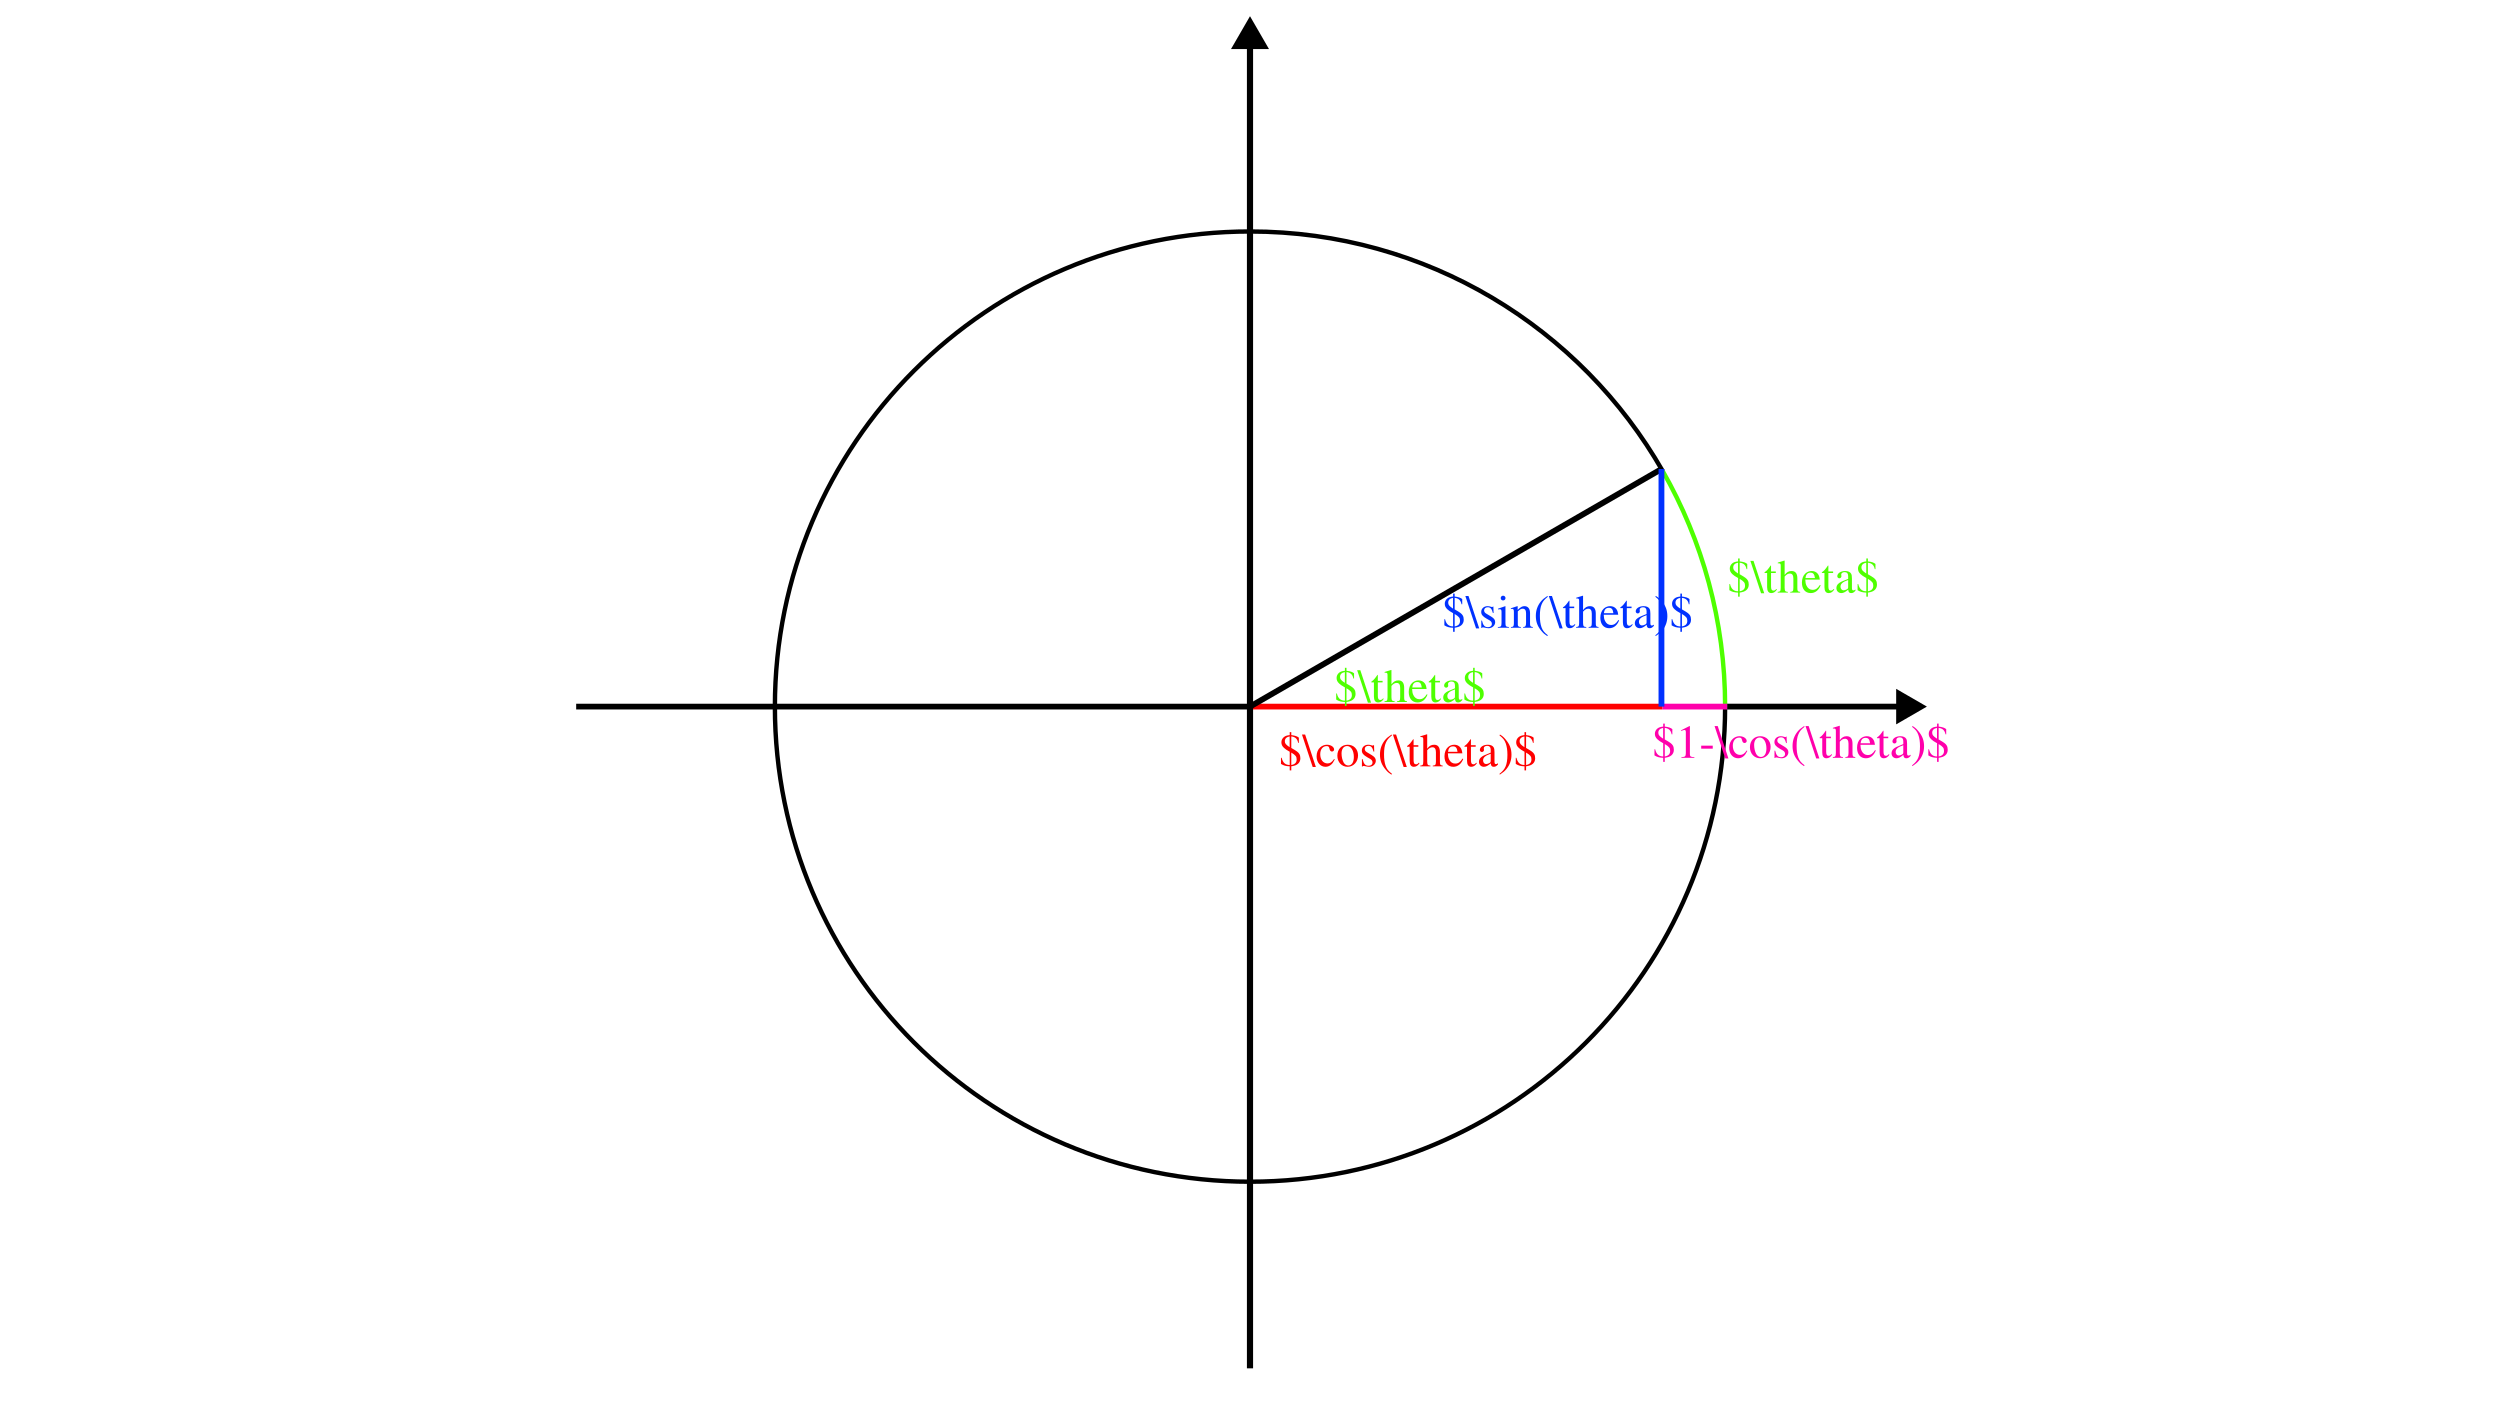
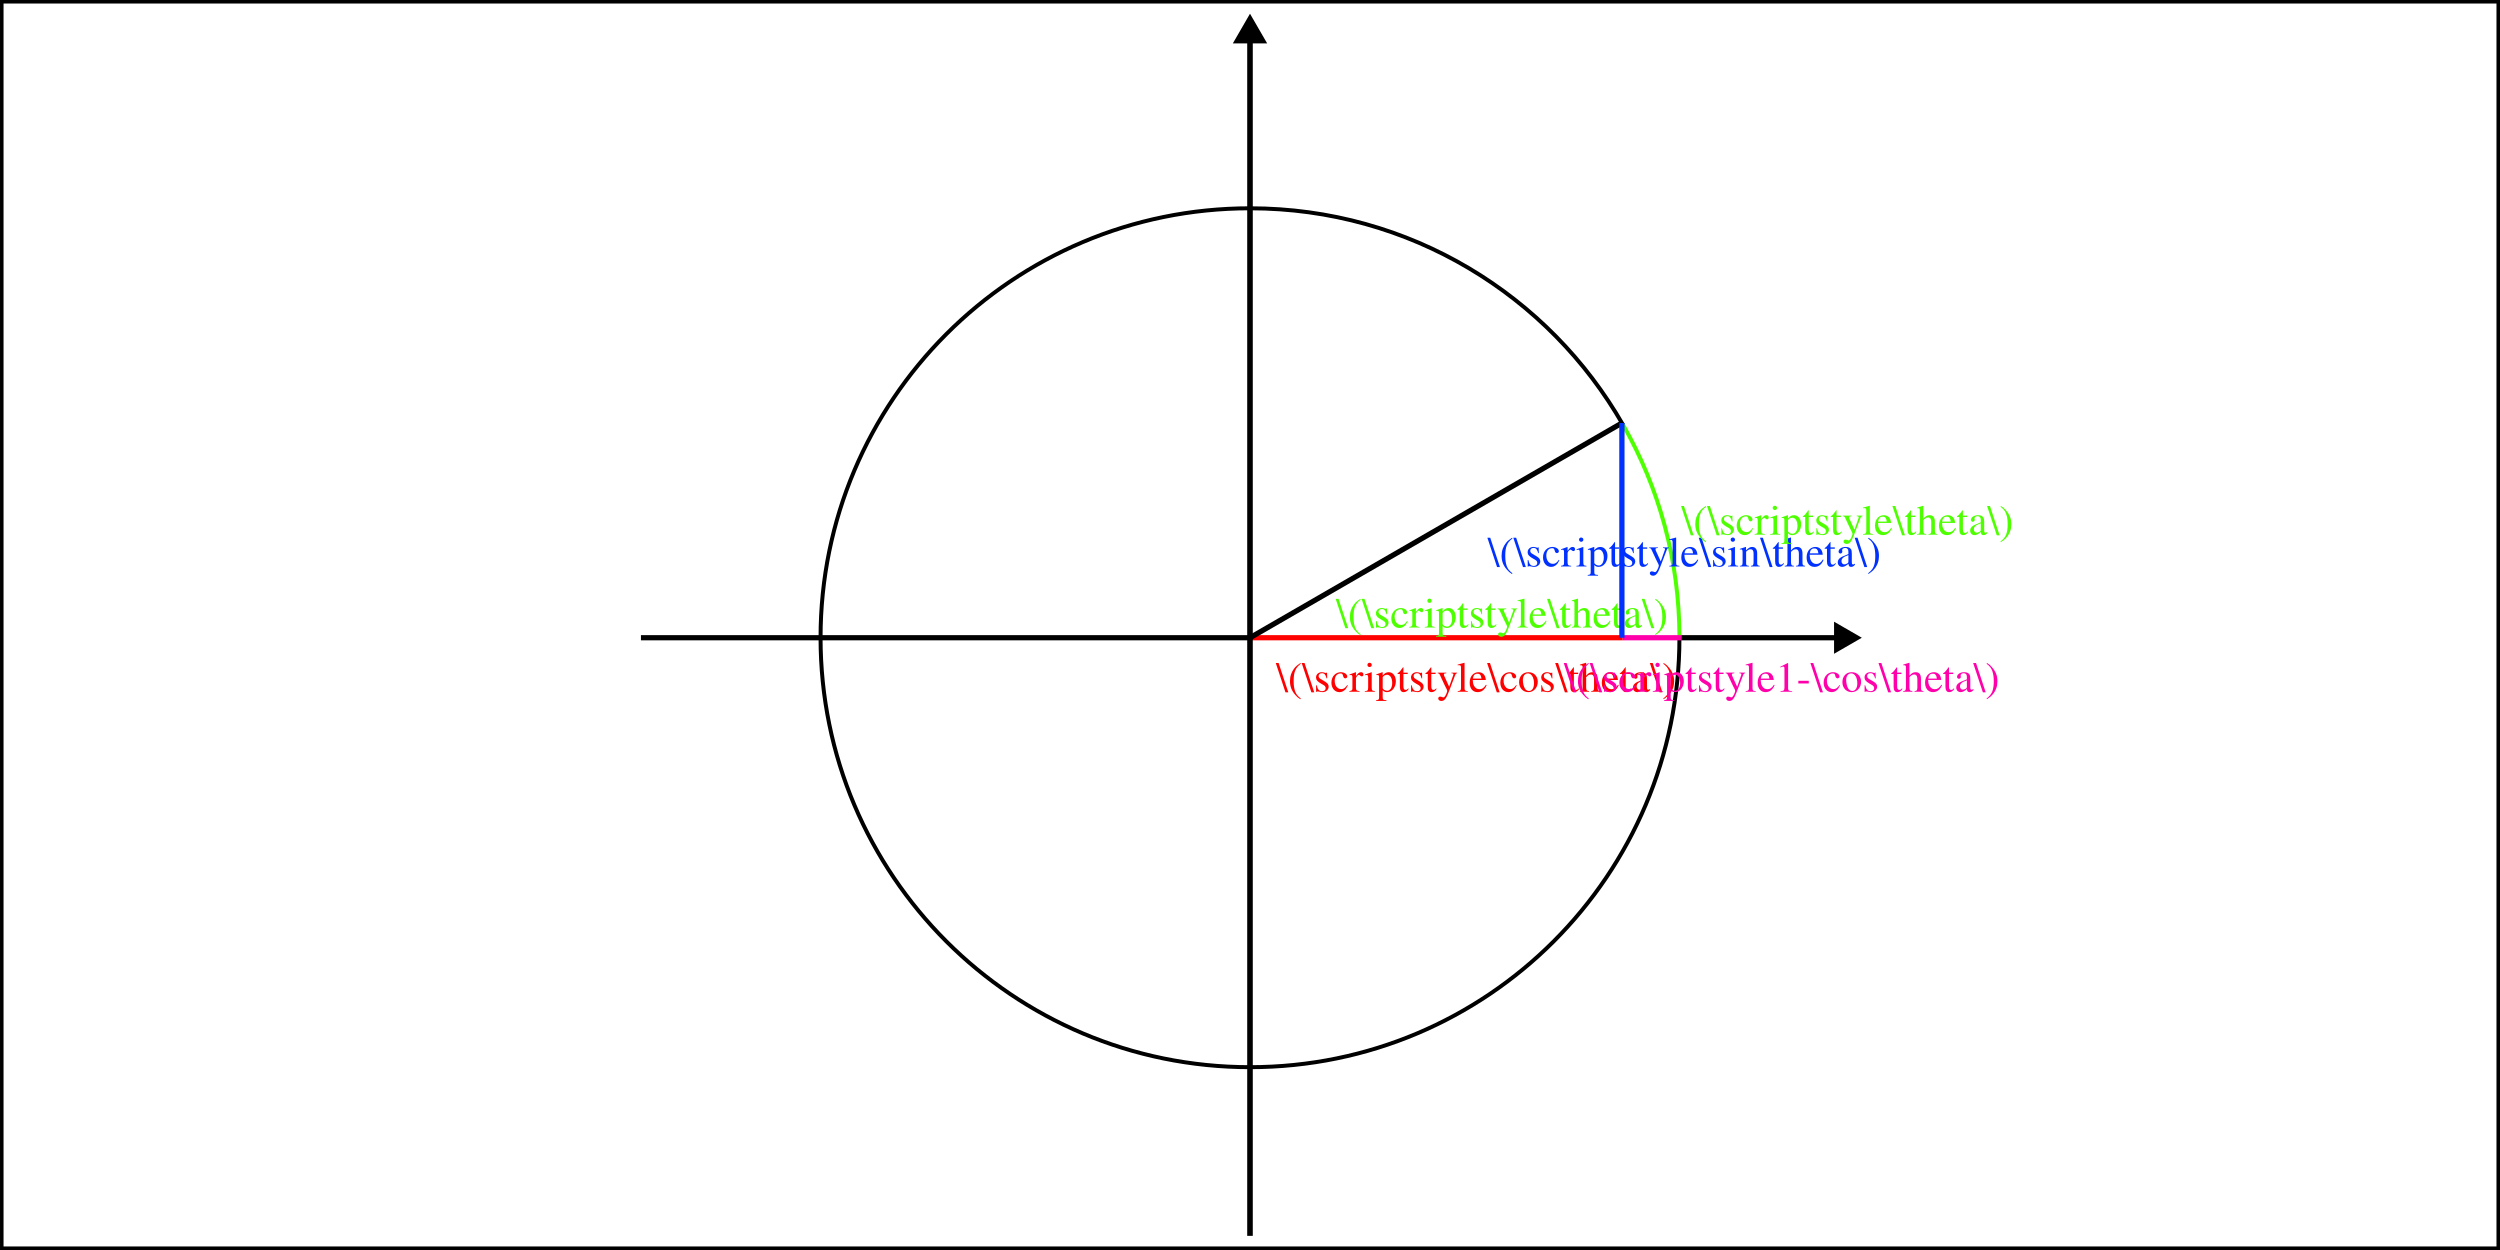
- <svg xmlns="http://www.w3.org/2000/svg" width="150.35mm" height="85mm" viewBox="0 0 150.35 85" version="1.1" id="svg5">
+ <svg xmlns="http://www.w3.org/2000/svg" width="80mm" height="40mm" viewBox="0 0 80 40" version="1.1" id="svg5">
  <defs id="defs2">
    <marker style="overflow:visible" id="TriangleStart" refX="0" refY="0" orient="auto-start-reverse" markerWidth="5.324" markerHeight="6.155" viewBox="0 0 5.324 6.155" preserveAspectRatio="xMidYMid">
      <path transform="scale(0.5)" style="fill:context-stroke;fill-rule:evenodd;stroke:context-stroke;stroke-width:1pt" d="M 5.77,0 -2.88,5 V -5 Z" id="path135" />
    </marker>
  </defs>
-   <g id="layer1" transform="translate(-11.6006,-22.49721)">
-     <g id="g1939" transform="translate(-6.727534,0.9029616)">
+   <g id="layer1" transform="translate(-30.9631,40.73821)">
+     <g id="g1939" transform="matrix(0.4809439,0,0,0.4809439,25.99334,-51.15386)">
      <path style="fill:none;fill-rule:evenodd;stroke:#4eff00;stroke-width:0.265;stroke-opacity:1" d="m 118.325,49.926 c 2.387,4.175 3.752,9.01 3.752,14.163" id="path1428" />
      <path style="fill:none;fill-rule:evenodd;stroke:#000000;stroke-width:0.265" d="m 122.076,64.089 c 0,15.78 -12.793,28.573 -28.573,28.573 -15.78,0 -28.573,-12.793 -28.573,-28.573 0,-15.78 12.793,-28.573 28.573,-28.573 10.627,10e-7 19.899,5.801 24.821,14.41" id="path236" />
      <path style="font-variation-settings:normal;opacity:1;fill:none;fill-opacity:1;stroke:#000000;stroke-width:0.347;stroke-linecap:butt;stroke-linejoin:miter;stroke-miterlimit:4;stroke-dasharray:none;stroke-dashoffset:0;stroke-opacity:1;marker-end:url(#TriangleStart);stop-color:#000000;stop-opacity:1" d="m 122.198,64.089 h 10.781" id="path1565" />
      <path style="font-variation-settings:normal;opacity:1;fill:none;fill-opacity:1;stroke:#ff00ab;stroke-width:0.347;stroke-linecap:butt;stroke-linejoin:miter;stroke-miterlimit:4;stroke-dasharray:none;stroke-dashoffset:0;stroke-opacity:1;stop-color:#000000;stop-opacity:1" d="m 118.299,64.089 h 3.899" id="path1495" />
      <path style="font-variation-settings:normal;opacity:1;fill:none;fill-opacity:1;stroke:#ff0000;stroke-width:0.347;stroke-linecap:butt;stroke-linejoin:miter;stroke-miterlimit:4;stroke-dasharray:none;stroke-dashoffset:0;stroke-opacity:1;stop-color:#000000;stop-opacity:1" d="m 93.489,64.089 c 8.27,0 16.54,0 24.81,0" id="path1515" />
      <path style="font-variation-settings:normal;opacity:1;fill:none;fill-opacity:1;stroke:#000000;stroke-width:0.347;stroke-linecap:butt;stroke-linejoin:miter;stroke-miterlimit:4;stroke-dasharray:none;stroke-dashoffset:0;stroke-opacity:1;stop-color:#000000;stop-opacity:1" d="m 52.979,64.089 c 13.503,0 27.006,0 40.51,0" id="path362" />
      <path style="font-variation-settings:normal;opacity:1;fill:none;fill-opacity:1;stroke:#000000;stroke-width:0.35;stroke-linecap:butt;stroke-linejoin:miter;stroke-miterlimit:4;stroke-dasharray:none;stroke-dashoffset:0;stroke-opacity:1;stop-color:#000000;stop-opacity:1" d="M 93.503,27.741 Z" id="path364" />
      <path style="font-variation-settings:normal;opacity:1;fill:none;fill-opacity:1;stroke:#000000;stroke-width:0.371;stroke-linecap:butt;stroke-linejoin:miter;stroke-miterlimit:4;stroke-dasharray:none;stroke-dashoffset:0;stroke-opacity:1;marker-end:url(#TriangleStart);stop-color:#000000;stop-opacity:1" d="M 93.503,103.886 V 31.597 23.886" id="path366" />
      <path style="font-variation-settings:normal;opacity:1;fill:none;fill-opacity:1;stroke:#000000;stroke-width:0.35;stroke-linecap:butt;stroke-linejoin:miter;stroke-miterlimit:4;stroke-dasharray:none;stroke-dashoffset:0;stroke-opacity:1;stop-color:#000000;stop-opacity:1" d="M 93.503,64.089 118.248,49.803" id="path1211" />
-       <text xml:space="preserve" style="font-style:normal;font-variant:normal;font-weight:normal;font-stretch:normal;font-size:10.667px;line-height:1.25;font-family:'Nimbus Roman';-inkscape-font-specification:'Nimbus Roman, ';font-variant-ligatures:normal;font-variant-position:normal;font-variant-caps:normal;font-variant-numeric:normal;font-variant-alternates:normal;font-variant-east-asian:normal;font-feature-settings:normal;font-variation-settings:normal;text-indent:0;text-align:start;text-decoration-line:none;text-decoration-style:solid;text-decoration-color:#000000;letter-spacing:normal;word-spacing:normal;text-transform:none;writing-mode:lr-tb;direction:ltr;text-orientation:mixed;dominant-baseline:auto;baseline-shift:baseline;text-anchor:start;white-space:normal;shape-padding:0;shape-margin:0;inline-size:0;fill:#0031ff;fill-opacity:1;stroke-width:1;stroke-linecap:butt;stroke-linejoin:miter;stroke-miterlimit:4;stroke-dasharray:none;stroke-dashoffset:0;stroke-opacity:1;stop-color:#000000" x="458.807" y="655.013" id="text5820-3" transform="matrix(0.2645833,0,0,0.2645833,-16.32549,-113.959)">
-         <tspan id="tspan5818-5" x="458.807" y="655.013">$\sin(\theta)$</tspan>
+       <text xml:space="preserve" style="font-style:normal;font-variant:normal;font-weight:normal;font-stretch:normal;font-size:10.667px;line-height:1.25;font-family:'Nimbus Roman';-inkscape-font-specification:'Nimbus Roman, ';font-variant-ligatures:normal;font-variant-position:normal;font-variant-caps:normal;font-variant-numeric:normal;font-variant-alternates:normal;font-variant-east-asian:normal;font-feature-settings:normal;font-variation-settings:normal;text-indent:0;text-align:start;text-decoration-line:none;text-decoration-style:solid;text-decoration-color:#000000;letter-spacing:normal;word-spacing:normal;text-transform:none;writing-mode:lr-tb;direction:ltr;text-orientation:mixed;dominant-baseline:auto;baseline-shift:baseline;text-anchor:start;white-space:normal;shape-padding:0;shape-margin:0;inline-size:0;fill:#0031ff;fill-opacity:1;stroke-width:1;stroke-linecap:butt;stroke-linejoin:miter;stroke-miterlimit:4;stroke-dasharray:none;stroke-dashoffset:0;stroke-opacity:1;stop-color:#000000" x="458.807" y="655.013" id="text5820-3" transform="matrix(0.2645833,0,0,0.2645833,-12.07105,-113.959)">
+         <tspan id="tspan5818-5" x="458.807" y="655.013">\(\scriptstyle\sin\theta\)</tspan>
      </text>
      <text xml:space="preserve" style="font-style:normal;font-variant:normal;font-weight:normal;font-stretch:normal;font-size:10.667px;line-height:1.25;font-family:'Nimbus Roman';-inkscape-font-specification:'Nimbus Roman, ';font-variant-ligatures:normal;font-variant-position:normal;font-variant-caps:normal;font-variant-numeric:normal;font-variant-alternates:normal;font-variant-east-asian:normal;font-feature-settings:normal;font-variation-settings:normal;text-indent:0;text-align:start;text-decoration-line:none;text-decoration-style:solid;text-decoration-color:#000000;letter-spacing:normal;word-spacing:normal;text-transform:none;writing-mode:lr-tb;direction:ltr;text-orientation:mixed;dominant-baseline:auto;baseline-shift:baseline;text-anchor:start;white-space:normal;shape-padding:0;shape-margin:0;inline-size:0;fill:#ff0000;fill-opacity:1;stroke-width:1;stroke-linecap:butt;stroke-linejoin:miter;stroke-miterlimit:4;stroke-dasharray:none;stroke-dashoffset:0;stroke-opacity:1;stop-color:#000000" x="381.218" y="687.975" id="text5824-3" transform="matrix(0.2645833,0,0,0.2645833,-5.621732,-114.3467)">
-         <tspan id="tspan5822-6" x="381.218" y="687.975">$\cos(\theta)$</tspan>
+         <tspan id="tspan5822-6" x="381.218" y="687.975">\(\scriptstyle\cos\theta\)</tspan>
      </text>
-       <text xml:space="preserve" style="font-style:normal;font-variant:normal;font-weight:normal;font-stretch:normal;font-size:10.667px;line-height:1.25;font-family:'Nimbus Roman';-inkscape-font-specification:'Nimbus Roman, ';font-variant-ligatures:normal;font-variant-position:normal;font-variant-caps:normal;font-variant-numeric:normal;font-variant-alternates:normal;font-variant-east-asian:normal;font-feature-settings:normal;font-variation-settings:normal;text-indent:0;text-align:start;text-decoration-line:none;text-decoration-style:solid;text-decoration-color:#000000;letter-spacing:normal;word-spacing:normal;text-transform:none;writing-mode:lr-tb;direction:ltr;text-orientation:mixed;dominant-baseline:auto;baseline-shift:baseline;text-anchor:start;white-space:normal;shape-padding:0;shape-margin:0;inline-size:0;fill:#ff00ab;fill-opacity:1;stroke-width:1;stroke-linecap:butt;stroke-linejoin:miter;stroke-miterlimit:4;stroke-dasharray:none;stroke-dashoffset:0;stroke-opacity:1;stop-color:#000000" x="531.276" y="690.438" id="text5828-7" transform="matrix(0.2645833,0,0,0.2645833,-22.86335,-115.5102)">
-         <tspan id="tspan5826-5" x="531.276" y="690.438">$1-\cos(\theta)$</tspan>
+       <text xml:space="preserve" style="font-style:normal;font-variant:normal;font-weight:normal;font-stretch:normal;font-size:10.667px;line-height:1.25;font-family:'Nimbus Roman';-inkscape-font-specification:'Nimbus Roman, ';font-variant-ligatures:normal;font-variant-position:normal;font-variant-caps:normal;font-variant-numeric:normal;font-variant-alternates:normal;font-variant-east-asian:normal;font-feature-settings:normal;font-variation-settings:normal;text-indent:0;text-align:start;text-decoration-line:none;text-decoration-style:solid;text-decoration-color:#000000;letter-spacing:normal;word-spacing:normal;text-transform:none;writing-mode:lr-tb;direction:ltr;text-orientation:mixed;dominant-baseline:auto;baseline-shift:baseline;text-anchor:start;white-space:normal;shape-padding:0;shape-margin:0;inline-size:0;fill:#ff00ab;fill-opacity:1;stroke-width:1;stroke-linecap:butt;stroke-linejoin:miter;stroke-miterlimit:4;stroke-dasharray:none;stroke-dashoffset:0;stroke-opacity:1;stop-color:#000000" x="531.276" y="690.438" id="text5828-7" transform="matrix(0.2645833,0,0,0.2645833,-26.16415,-114.9984)">
+         <tspan id="tspan5826-5" x="531.276" y="690.438">\(\scriptstyle1-\cos\theta\)</tspan>
      </text>
-       <text xml:space="preserve" style="font-style:normal;font-variant:normal;font-weight:normal;font-stretch:normal;font-size:10.667px;line-height:1.25;font-family:'Nimbus Roman';-inkscape-font-specification:'Nimbus Roman, ';font-variant-ligatures:normal;font-variant-position:normal;font-variant-caps:normal;font-variant-numeric:normal;font-variant-alternates:normal;font-variant-east-asian:normal;font-feature-settings:normal;font-variation-settings:normal;text-indent:0;text-align:start;text-decoration-line:none;text-decoration-style:solid;text-decoration-color:#000000;letter-spacing:normal;word-spacing:normal;text-transform:none;writing-mode:lr-tb;direction:ltr;text-orientation:mixed;dominant-baseline:auto;baseline-shift:baseline;text-anchor:start;white-space:normal;shape-padding:0;shape-margin:0;inline-size:0;opacity:1;fill:#4eff00;fill-opacity:1;stroke-width:1;stroke-linecap:butt;stroke-linejoin:miter;stroke-miterlimit:4;stroke-dasharray:none;stroke-dashoffset:0;stroke-opacity:1;stop-color:#000000;stop-opacity:1" x="179.304" y="151.95" id="text1267" transform="matrix(0.2645833,0,0,0.2645833,51.12106,23.60778)">
-         <tspan id="tspan1265" x="179.304" y="151.95">$\theta$</tspan>
+       <text xml:space="preserve" style="font-style:normal;font-variant:normal;font-weight:normal;font-stretch:normal;font-size:10.667px;line-height:1.25;font-family:'Nimbus Roman';-inkscape-font-specification:'Nimbus Roman, ';font-variant-ligatures:normal;font-variant-position:normal;font-variant-caps:normal;font-variant-numeric:normal;font-variant-alternates:normal;font-variant-east-asian:normal;font-feature-settings:normal;font-variation-settings:normal;text-indent:0;text-align:start;text-decoration-line:none;text-decoration-style:solid;text-decoration-color:#000000;letter-spacing:normal;word-spacing:normal;text-transform:none;writing-mode:lr-tb;direction:ltr;text-orientation:mixed;dominant-baseline:auto;baseline-shift:baseline;text-anchor:start;white-space:normal;shape-padding:0;shape-margin:0;inline-size:0;opacity:1;fill:#4eff00;fill-opacity:1;stroke-width:1;stroke-linecap:butt;stroke-linejoin:miter;stroke-miterlimit:4;stroke-dasharray:none;stroke-dashoffset:0;stroke-opacity:1;stop-color:#000000;stop-opacity:1" x="179.304" y="151.95" id="text1267" transform="matrix(0.2645833,0,0,0.2645833,51.78715,23.20813)">
+         <tspan id="tspan1265" x="179.304" y="151.95">\(\scriptstyle\theta\)</tspan>
      </text>
      <text xml:space="preserve" style="font-style:normal;font-variant:normal;font-weight:normal;font-stretch:normal;font-size:10.667px;line-height:1.25;font-family:'Nimbus Roman';-inkscape-font-specification:'Nimbus Roman, ';font-variant-ligatures:normal;font-variant-position:normal;font-variant-caps:normal;font-variant-numeric:normal;font-variant-alternates:normal;font-variant-east-asian:normal;font-feature-settings:normal;font-variation-settings:normal;text-indent:0;text-align:start;text-decoration-line:none;text-decoration-style:solid;text-decoration-color:#000000;letter-spacing:normal;word-spacing:normal;text-transform:none;writing-mode:lr-tb;direction:ltr;text-orientation:mixed;dominant-baseline:auto;baseline-shift:baseline;text-anchor:start;white-space:normal;shape-padding:0;shape-margin:0;inline-size:0;opacity:1;fill:#4eff00;fill-opacity:1;stroke-width:1;stroke-linecap:butt;stroke-linejoin:miter;stroke-miterlimit:4;stroke-dasharray:none;stroke-dashoffset:0;stroke-opacity:1;stop-color:#000000;stop-opacity:1" x="269.481" y="121.27" id="text1321" transform="matrix(0.2645833,0,0,0.2645833,50.90827,25.14719)">
-         <tspan x="269.481" y="121.27" id="tspan1323">$\theta$</tspan>
+         <tspan x="269.481" y="121.27" id="tspan1323">\(\scriptstyle\theta\)</tspan>
      </text>
      <path style="font-variation-settings:normal;opacity:1;fill:none;fill-opacity:1;stroke:#0031ff;stroke-width:0.35;stroke-linecap:butt;stroke-linejoin:miter;stroke-miterlimit:4;stroke-dasharray:none;stroke-dashoffset:0;stroke-opacity:1;stop-color:#000000;stop-opacity:1" d="M 118.248,49.803 V 64.089" id="path1479" />
-       <rect style="font-variation-settings:normal;display:none;opacity:1;fill:none;fill-opacity:1;fill-rule:evenodd;stroke:#040404;stroke-width:0.36;stroke-linecap:butt;stroke-linejoin:bevel;stroke-miterlimit:4;stroke-dasharray:none;stroke-dashoffset:0;stroke-opacity:1;stop-color:#000000;stop-opacity:1" id="rect1709" width="149.99" height="84.64" x="18.508" y="21.774" />
    </g>
+     <rect style="font-variation-settings:normal;vector-effect:none;fill:none;fill-opacity:1;fill-rule:evenodd;stroke:#000000;stroke-width:0.113;stroke-linecap:butt;stroke-linejoin:miter;stroke-miterlimit:4;stroke-dasharray:none;stroke-dashoffset:0;stroke-opacity:1;-inkscape-stroke:none;stop-color:#000000" id="rect1" width="79.887" height="39.887" x="31.02" y="-40.682" />
  </g>
</svg>
